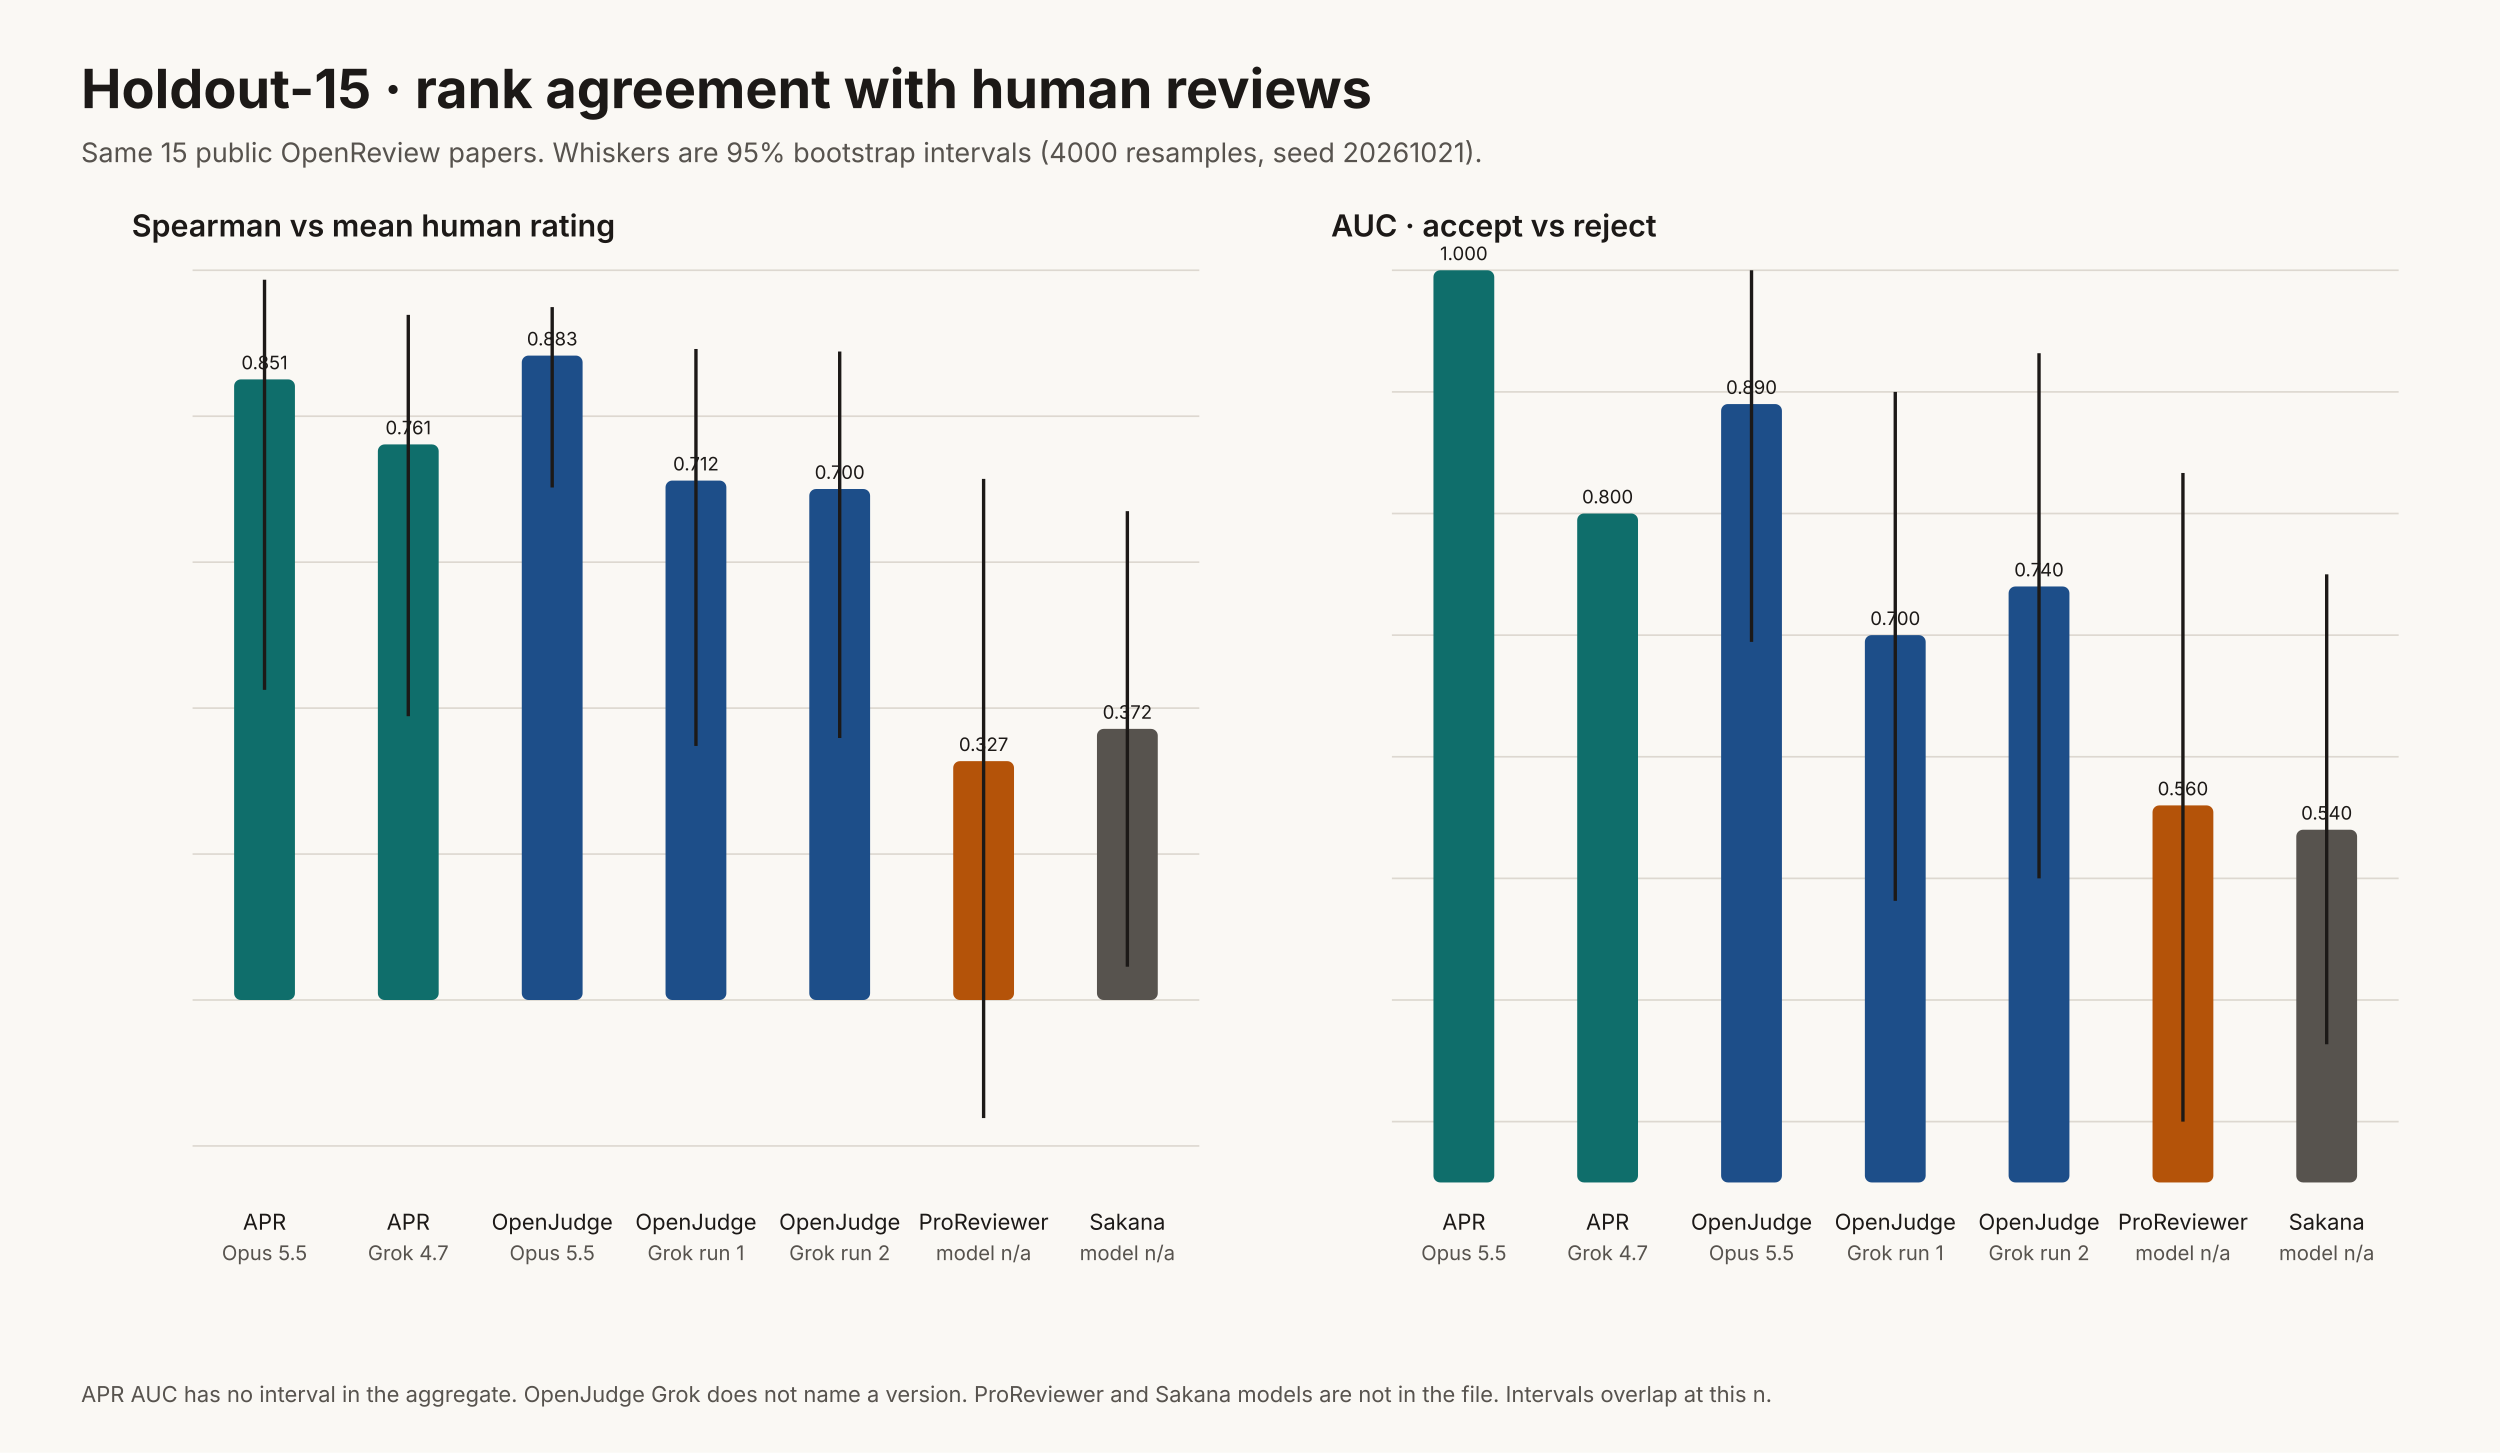
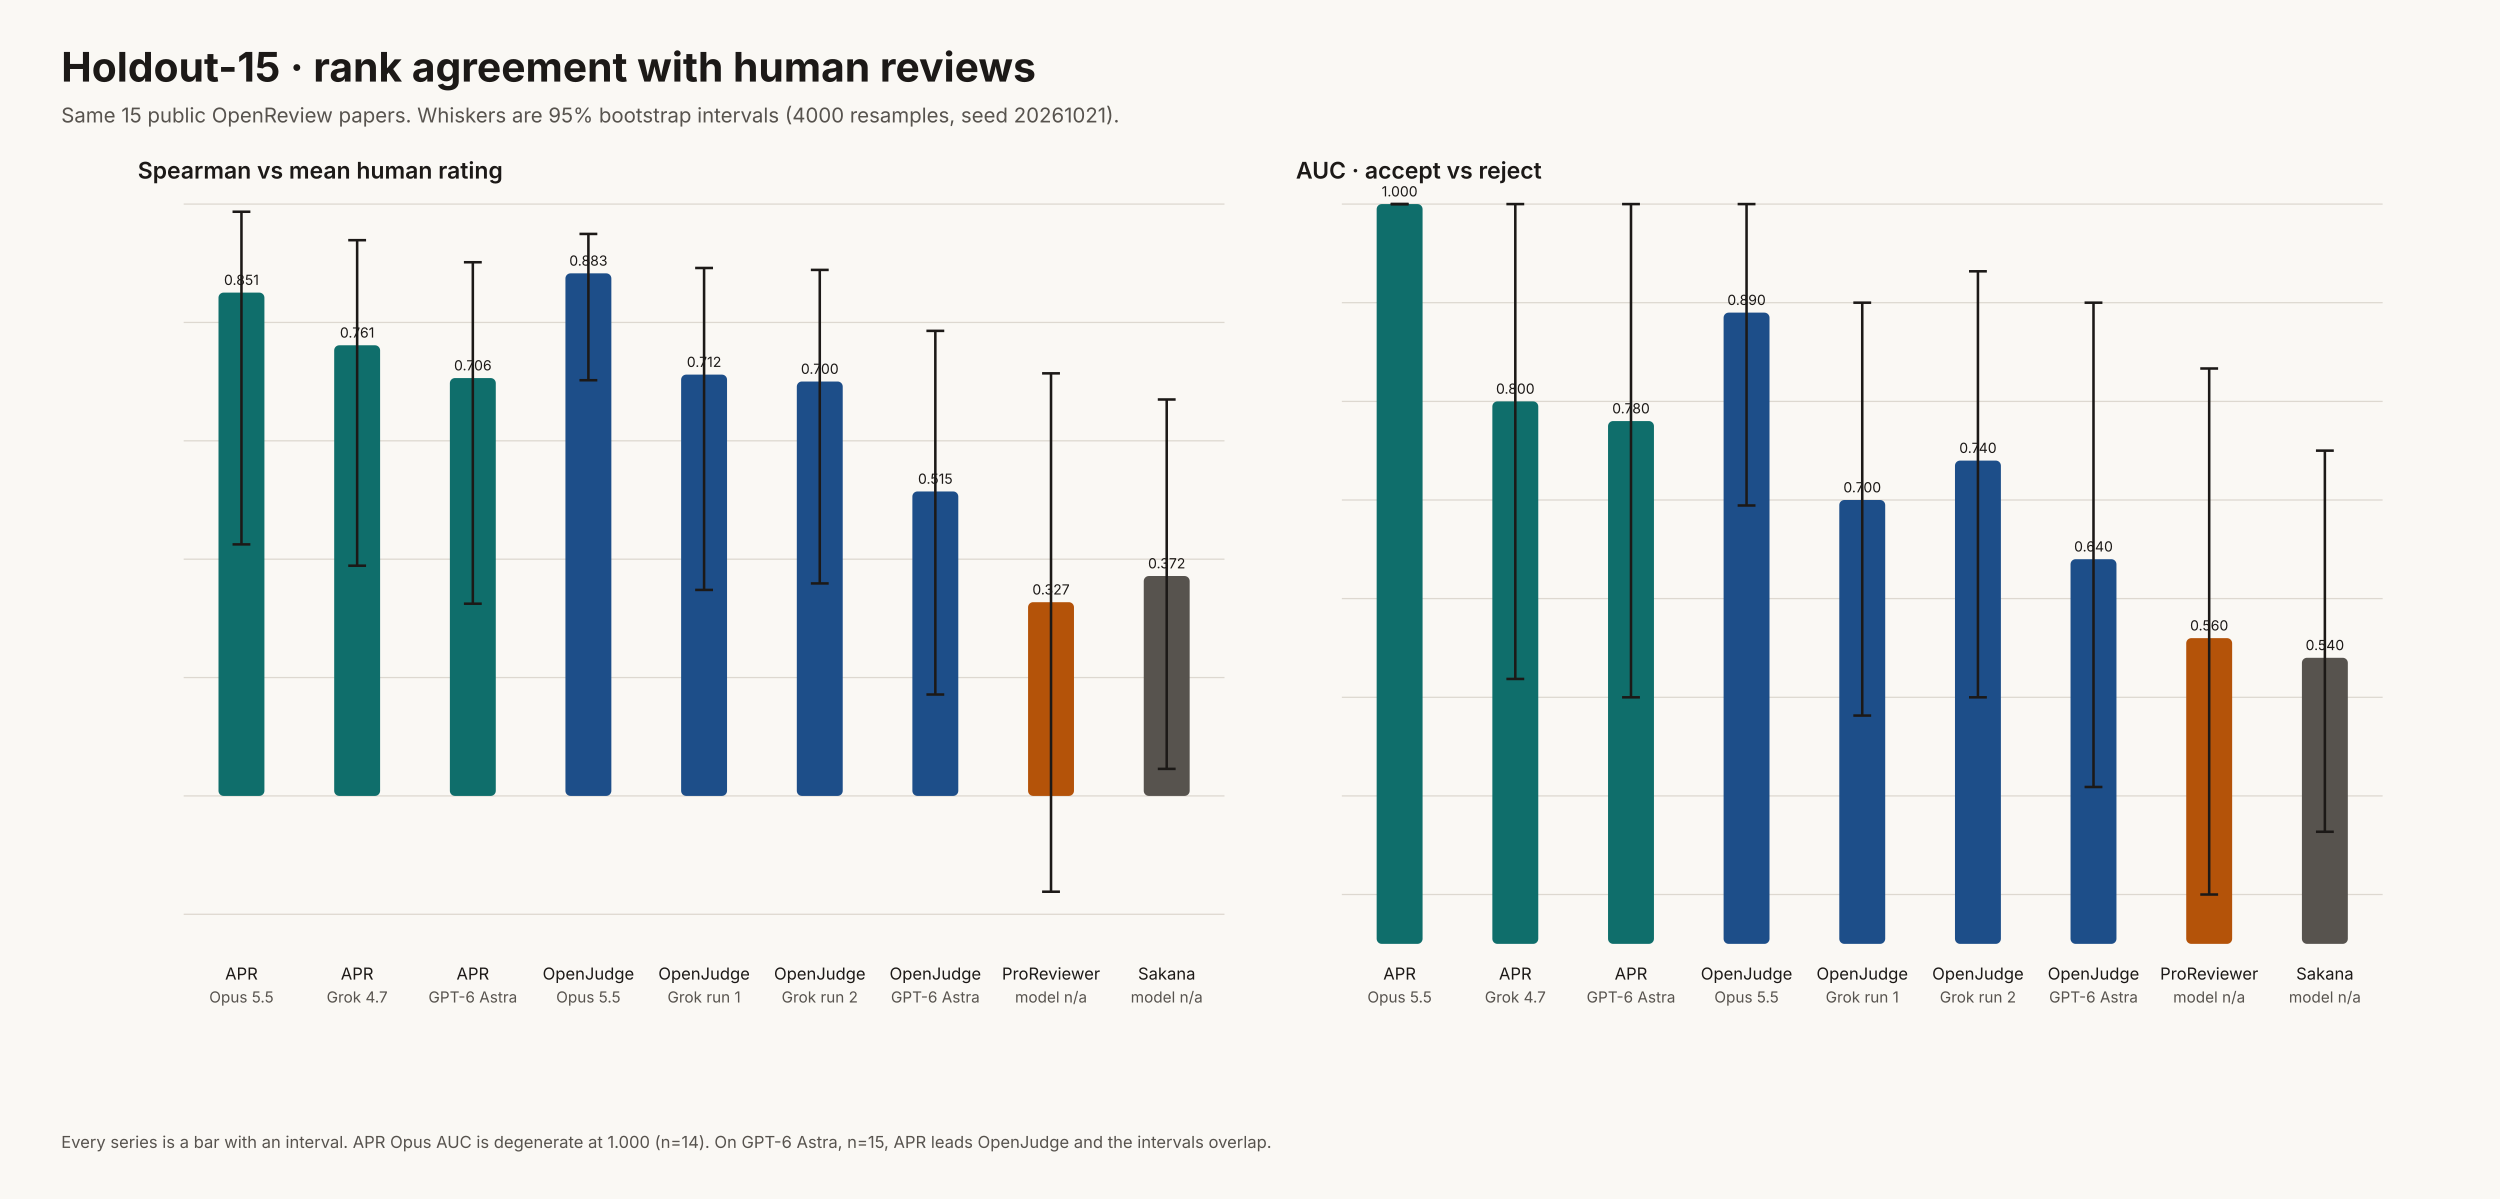
- <svg xmlns="http://www.w3.org/2000/svg" width="1480" height="860" viewBox="0 0 1480 860">
+ <svg xmlns="http://www.w3.org/2000/svg" width="1960" height="940" viewBox="0 0 1960 940">
  <rect width="100%" height="100%" fill="#faf8f4" />
  <text x="48" y="64" font-family="Inter, Helvetica, sans-serif" font-size="32" font-weight="700" fill="#1c1917">Holdout-15 · rank agreement with human reviews</text>
  <text x="48" y="96" font-family="Inter, Helvetica, sans-serif" font-size="16" fill="#57534e">Same 15 public OpenReview papers. Whiskers are 95% bootstrap intervals (4000 resamples, seed 20261021).</text>
-   <text x="78" y="140" font-family="Inter, Helvetica, sans-serif" font-size="18" font-weight="600" fill="#1c1917">Spearman vs mean human rating</text>
-   <line x1="114" y1="678.4" x2="710" y2="678.4" stroke="#ddd8d0" />
-   <line x1="114" y1="592.0" x2="710" y2="592.0" stroke="#ddd8d0" />
-   <line x1="114" y1="505.6" x2="710" y2="505.6" stroke="#ddd8d0" />
-   <line x1="114" y1="419.2" x2="710" y2="419.2" stroke="#ddd8d0" />
-   <line x1="114" y1="332.8" x2="710" y2="332.8" stroke="#ddd8d0" />
-   <line x1="114" y1="246.4" x2="710" y2="246.4" stroke="#ddd8d0" />
-   <line x1="114" y1="160.0" x2="710" y2="160.0" stroke="#ddd8d0" />
-   <rect x="138.6" y="224.6" width="36" height="367.4" rx="4" fill="#0f6e6b" />
-   <line x1="156.6" y1="408.4" x2="156.6" y2="165.6" stroke="#1c1917" stroke-width="2" />
-   <text x="156.6" y="218.6" text-anchor="middle" font-family="Inter, Helvetica, sans-serif" font-size="11" fill="#1c1917">0.851</text>
-   <text x="156.6" y="728" text-anchor="middle" font-family="Inter, Helvetica, sans-serif" font-size="13" fill="#1c1917">APR</text>
-   <text x="156.6" y="746" text-anchor="middle" font-family="Inter, Helvetica, sans-serif" font-size="12" fill="#57534e">Opus 5.5</text>
-   <rect x="223.7" y="263.1" width="36" height="328.9" rx="4" fill="#0f6e6b" />
-   <line x1="241.7" y1="424.0" x2="241.7" y2="186.4" stroke="#1c1917" stroke-width="2" />
-   <text x="241.7" y="257.1" text-anchor="middle" font-family="Inter, Helvetica, sans-serif" font-size="11" fill="#1c1917">0.761</text>
-   <text x="241.7" y="728" text-anchor="middle" font-family="Inter, Helvetica, sans-serif" font-size="13" fill="#1c1917">APR</text>
-   <text x="241.7" y="746" text-anchor="middle" font-family="Inter, Helvetica, sans-serif" font-size="12" fill="#57534e">Grok 4.7</text>
-   <rect x="308.9" y="210.5" width="36" height="381.5" rx="4" fill="#1d4e89" />
-   <line x1="326.9" y1="288.6" x2="326.9" y2="181.8" stroke="#1c1917" stroke-width="2" />
-   <text x="326.9" y="204.5" text-anchor="middle" font-family="Inter, Helvetica, sans-serif" font-size="11" fill="#1c1917">0.883</text>
-   <text x="326.9" y="728" text-anchor="middle" font-family="Inter, Helvetica, sans-serif" font-size="13" fill="#1c1917">OpenJudge</text>
-   <text x="326.9" y="746" text-anchor="middle" font-family="Inter, Helvetica, sans-serif" font-size="12" fill="#57534e">Opus 5.5</text>
-   <rect x="394.0" y="284.5" width="36" height="307.5" rx="4" fill="#1d4e89" />
-   <line x1="412.0" y1="441.6" x2="412.0" y2="206.6" stroke="#1c1917" stroke-width="2" />
-   <text x="412.0" y="278.5" text-anchor="middle" font-family="Inter, Helvetica, sans-serif" font-size="11" fill="#1c1917">0.712</text>
-   <text x="412.0" y="728" text-anchor="middle" font-family="Inter, Helvetica, sans-serif" font-size="13" fill="#1c1917">OpenJudge</text>
-   <text x="412.0" y="746" text-anchor="middle" font-family="Inter, Helvetica, sans-serif" font-size="12" fill="#57534e">Grok run 1</text>
-   <rect x="479.1" y="289.5" width="36" height="302.5" rx="4" fill="#1d4e89" />
-   <line x1="497.1" y1="436.9" x2="497.1" y2="208.1" stroke="#1c1917" stroke-width="2" />
-   <text x="497.1" y="283.5" text-anchor="middle" font-family="Inter, Helvetica, sans-serif" font-size="11" fill="#1c1917">0.700</text>
-   <text x="497.1" y="728" text-anchor="middle" font-family="Inter, Helvetica, sans-serif" font-size="13" fill="#1c1917">OpenJudge</text>
-   <text x="497.1" y="746" text-anchor="middle" font-family="Inter, Helvetica, sans-serif" font-size="12" fill="#57534e">Grok run 2</text>
-   <rect x="564.3" y="450.6" width="36" height="141.4" rx="4" fill="#b45309" />
-   <line x1="582.3" y1="661.9" x2="582.3" y2="283.5" stroke="#1c1917" stroke-width="2" />
-   <text x="582.3" y="444.6" text-anchor="middle" font-family="Inter, Helvetica, sans-serif" font-size="11" fill="#1c1917">0.327</text>
-   <text x="582.3" y="728" text-anchor="middle" font-family="Inter, Helvetica, sans-serif" font-size="13" fill="#1c1917">ProReviewer</text>
-   <text x="582.3" y="746" text-anchor="middle" font-family="Inter, Helvetica, sans-serif" font-size="12" fill="#57534e">model n/a</text>
-   <rect x="649.4" y="431.5" width="36" height="160.5" rx="4" fill="#57534e" />
-   <line x1="667.4" y1="572.3" x2="667.4" y2="302.6" stroke="#1c1917" stroke-width="2" />
-   <text x="667.4" y="425.5" text-anchor="middle" font-family="Inter, Helvetica, sans-serif" font-size="11" fill="#1c1917">0.372</text>
-   <text x="667.4" y="728" text-anchor="middle" font-family="Inter, Helvetica, sans-serif" font-size="13" fill="#1c1917">Sakana</text>
-   <text x="667.4" y="746" text-anchor="middle" font-family="Inter, Helvetica, sans-serif" font-size="12" fill="#57534e">model n/a</text>
-   <text x="788" y="140" font-family="Inter, Helvetica, sans-serif" font-size="18" font-weight="600" fill="#1c1917">AUC · accept vs reject</text>
-   <line x1="824" y1="664.0" x2="1420" y2="664.0" stroke="#ddd8d0" />
-   <line x1="824" y1="592.0" x2="1420" y2="592.0" stroke="#ddd8d0" />
-   <line x1="824" y1="520.0" x2="1420" y2="520.0" stroke="#ddd8d0" />
-   <line x1="824" y1="448.0" x2="1420" y2="448.0" stroke="#ddd8d0" />
-   <line x1="824" y1="376.0" x2="1420" y2="376.0" stroke="#ddd8d0" />
-   <line x1="824" y1="304.0" x2="1420" y2="304.0" stroke="#ddd8d0" />
-   <line x1="824" y1="232.0" x2="1420" y2="232.0" stroke="#ddd8d0" />
-   <line x1="824" y1="160.0" x2="1420" y2="160.0" stroke="#ddd8d0" />
-   <rect x="848.6" y="160.0" width="36" height="540.0" rx="4" fill="#0f6e6b" />
-   <text x="866.6" y="154.0" text-anchor="middle" font-family="Inter, Helvetica, sans-serif" font-size="11" fill="#1c1917">1.000</text>
-   <text x="866.6" y="728" text-anchor="middle" font-family="Inter, Helvetica, sans-serif" font-size="13" fill="#1c1917">APR</text>
-   <text x="866.6" y="746" text-anchor="middle" font-family="Inter, Helvetica, sans-serif" font-size="12" fill="#57534e">Opus 5.5</text>
-   <rect x="933.7" y="304.0" width="36" height="396.0" rx="4" fill="#0f6e6b" />
-   <text x="951.7" y="298.0" text-anchor="middle" font-family="Inter, Helvetica, sans-serif" font-size="11" fill="#1c1917">0.800</text>
-   <text x="951.7" y="728" text-anchor="middle" font-family="Inter, Helvetica, sans-serif" font-size="13" fill="#1c1917">APR</text>
-   <text x="951.7" y="746" text-anchor="middle" font-family="Inter, Helvetica, sans-serif" font-size="12" fill="#57534e">Grok 4.7</text>
-   <rect x="1018.9" y="239.2" width="36" height="460.8" rx="4" fill="#1d4e89" />
-   <line x1="1036.9" y1="380.0" x2="1036.9" y2="160.0" stroke="#1c1917" stroke-width="2" />
-   <text x="1036.9" y="233.2" text-anchor="middle" font-family="Inter, Helvetica, sans-serif" font-size="11" fill="#1c1917">0.890</text>
-   <text x="1036.9" y="728" text-anchor="middle" font-family="Inter, Helvetica, sans-serif" font-size="13" fill="#1c1917">OpenJudge</text>
-   <text x="1036.9" y="746" text-anchor="middle" font-family="Inter, Helvetica, sans-serif" font-size="12" fill="#57534e">Opus 5.5</text>
-   <rect x="1104.0" y="376.0" width="36" height="324.0" rx="4" fill="#1d4e89" />
-   <line x1="1122.0" y1="533.3" x2="1122.0" y2="232.0" stroke="#1c1917" stroke-width="2" />
-   <text x="1122.0" y="370.0" text-anchor="middle" font-family="Inter, Helvetica, sans-serif" font-size="11" fill="#1c1917">0.700</text>
-   <text x="1122.0" y="728" text-anchor="middle" font-family="Inter, Helvetica, sans-serif" font-size="13" fill="#1c1917">OpenJudge</text>
-   <text x="1122.0" y="746" text-anchor="middle" font-family="Inter, Helvetica, sans-serif" font-size="12" fill="#57534e">Grok run 1</text>
-   <rect x="1189.1" y="347.2" width="36" height="352.8" rx="4" fill="#1d4e89" />
-   <line x1="1207.1" y1="520.0" x2="1207.1" y2="209.1" stroke="#1c1917" stroke-width="2" />
-   <text x="1207.1" y="341.2" text-anchor="middle" font-family="Inter, Helvetica, sans-serif" font-size="11" fill="#1c1917">0.740</text>
-   <text x="1207.1" y="728" text-anchor="middle" font-family="Inter, Helvetica, sans-serif" font-size="13" fill="#1c1917">OpenJudge</text>
-   <text x="1207.1" y="746" text-anchor="middle" font-family="Inter, Helvetica, sans-serif" font-size="12" fill="#57534e">Grok run 2</text>
-   <rect x="1274.3" y="476.8" width="36" height="223.2" rx="4" fill="#b45309" />
-   <line x1="1292.3" y1="664.0" x2="1292.3" y2="280.0" stroke="#1c1917" stroke-width="2" />
-   <text x="1292.3" y="470.8" text-anchor="middle" font-family="Inter, Helvetica, sans-serif" font-size="11" fill="#1c1917">0.560</text>
-   <text x="1292.3" y="728" text-anchor="middle" font-family="Inter, Helvetica, sans-serif" font-size="13" fill="#1c1917">ProReviewer</text>
-   <text x="1292.3" y="746" text-anchor="middle" font-family="Inter, Helvetica, sans-serif" font-size="12" fill="#57534e">model n/a</text>
-   <rect x="1359.4" y="491.2" width="36" height="208.8" rx="4" fill="#57534e" />
-   <line x1="1377.4" y1="618.2" x2="1377.4" y2="340.0" stroke="#1c1917" stroke-width="2" />
-   <text x="1377.4" y="485.2" text-anchor="middle" font-family="Inter, Helvetica, sans-serif" font-size="11" fill="#1c1917">0.540</text>
-   <text x="1377.4" y="728" text-anchor="middle" font-family="Inter, Helvetica, sans-serif" font-size="13" fill="#1c1917">Sakana</text>
-   <text x="1377.4" y="746" text-anchor="middle" font-family="Inter, Helvetica, sans-serif" font-size="12" fill="#57534e">model n/a</text>
-   <text x="48" y="830" font-family="Inter, Helvetica, sans-serif" font-size="13" fill="#57534e">APR AUC has no interval in the aggregate. OpenJudge Grok does not name a version. ProReviewer and Sakana models are not in the file. Intervals overlap at this n.</text>
+   <text x="108" y="140" font-family="Inter, Helvetica, sans-serif" font-size="18" font-weight="600" fill="#1c1917">Spearman vs mean human rating</text>
+   <line x1="144" y1="716.8" x2="960" y2="716.8" stroke="#ddd8d0" />
+   <line x1="144" y1="624.0" x2="960" y2="624.0" stroke="#ddd8d0" />
+   <line x1="144" y1="531.2" x2="960" y2="531.2" stroke="#ddd8d0" />
+   <line x1="144" y1="438.4" x2="960" y2="438.4" stroke="#ddd8d0" />
+   <line x1="144" y1="345.6" x2="960" y2="345.6" stroke="#ddd8d0" />
+   <line x1="144" y1="252.8" x2="960" y2="252.8" stroke="#ddd8d0" />
+   <line x1="144" y1="160.0" x2="960" y2="160.0" stroke="#ddd8d0" />
+   <rect x="171.3" y="229.4" width="36" height="394.6" rx="4" fill="#0f6e6b" />
+   <line x1="189.3" y1="426.8" x2="189.3" y2="166.0" stroke="#1c1917" stroke-width="2" />
+   <line x1="182.3" y1="426.8" x2="196.3" y2="426.8" stroke="#1c1917" stroke-width="2" />
+   <line x1="182.3" y1="166.0" x2="196.3" y2="166.0" stroke="#1c1917" stroke-width="2" />
+   <text x="189.3" y="223.4" text-anchor="middle" font-family="Inter, Helvetica, sans-serif" font-size="11" fill="#1c1917">0.851</text>
+   <text x="189.3" y="768" text-anchor="middle" font-family="Inter, Helvetica, sans-serif" font-size="13" fill="#1c1917">APR</text>
+   <text x="189.3" y="786" text-anchor="middle" font-family="Inter, Helvetica, sans-serif" font-size="12" fill="#57534e">Opus 5.5</text>
+   <rect x="262.0" y="270.7" width="36" height="353.3" rx="4" fill="#0f6e6b" />
+   <line x1="280.0" y1="443.5" x2="280.0" y2="188.3" stroke="#1c1917" stroke-width="2" />
+   <line x1="273.0" y1="443.5" x2="287.0" y2="443.5" stroke="#1c1917" stroke-width="2" />
+   <line x1="273.0" y1="188.3" x2="287.0" y2="188.3" stroke="#1c1917" stroke-width="2" />
+   <text x="280.0" y="264.7" text-anchor="middle" font-family="Inter, Helvetica, sans-serif" font-size="11" fill="#1c1917">0.761</text>
+   <text x="280.0" y="768" text-anchor="middle" font-family="Inter, Helvetica, sans-serif" font-size="13" fill="#1c1917">APR</text>
+   <text x="280.0" y="786" text-anchor="middle" font-family="Inter, Helvetica, sans-serif" font-size="12" fill="#57534e">Grok 4.7</text>
+   <rect x="352.7" y="296.4" width="36" height="327.6" rx="4" fill="#0f6e6b" />
+   <line x1="370.7" y1="473.3" x2="370.7" y2="205.6" stroke="#1c1917" stroke-width="2" />
+   <line x1="363.7" y1="473.3" x2="377.7" y2="473.3" stroke="#1c1917" stroke-width="2" />
+   <line x1="363.7" y1="205.6" x2="377.7" y2="205.6" stroke="#1c1917" stroke-width="2" />
+   <text x="370.7" y="290.4" text-anchor="middle" font-family="Inter, Helvetica, sans-serif" font-size="11" fill="#1c1917">0.706</text>
+   <text x="370.7" y="768" text-anchor="middle" font-family="Inter, Helvetica, sans-serif" font-size="13" fill="#1c1917">APR</text>
+   <text x="370.7" y="786" text-anchor="middle" font-family="Inter, Helvetica, sans-serif" font-size="12" fill="#57534e">GPT-6 Astra</text>
+   <rect x="443.3" y="214.3" width="36" height="409.7" rx="4" fill="#1d4e89" />
+   <line x1="461.3" y1="298.1" x2="461.3" y2="183.4" stroke="#1c1917" stroke-width="2" />
+   <line x1="454.3" y1="298.1" x2="468.3" y2="298.1" stroke="#1c1917" stroke-width="2" />
+   <line x1="454.3" y1="183.4" x2="468.3" y2="183.4" stroke="#1c1917" stroke-width="2" />
+   <text x="461.3" y="208.3" text-anchor="middle" font-family="Inter, Helvetica, sans-serif" font-size="11" fill="#1c1917">0.883</text>
+   <text x="461.3" y="768" text-anchor="middle" font-family="Inter, Helvetica, sans-serif" font-size="13" fill="#1c1917">OpenJudge</text>
+   <text x="461.3" y="786" text-anchor="middle" font-family="Inter, Helvetica, sans-serif" font-size="12" fill="#57534e">Opus 5.5</text>
+   <rect x="534.0" y="293.7" width="36" height="330.3" rx="4" fill="#1d4e89" />
+   <line x1="552.0" y1="462.5" x2="552.0" y2="210.1" stroke="#1c1917" stroke-width="2" />
+   <line x1="545.0" y1="462.5" x2="559.0" y2="462.5" stroke="#1c1917" stroke-width="2" />
+   <line x1="545.0" y1="210.1" x2="559.0" y2="210.1" stroke="#1c1917" stroke-width="2" />
+   <text x="552.0" y="287.7" text-anchor="middle" font-family="Inter, Helvetica, sans-serif" font-size="11" fill="#1c1917">0.712</text>
+   <text x="552.0" y="768" text-anchor="middle" font-family="Inter, Helvetica, sans-serif" font-size="13" fill="#1c1917">OpenJudge</text>
+   <text x="552.0" y="786" text-anchor="middle" font-family="Inter, Helvetica, sans-serif" font-size="12" fill="#57534e">Grok run 1</text>
+   <rect x="624.7" y="299.1" width="36" height="324.9" rx="4" fill="#1d4e89" />
+   <line x1="642.7" y1="457.4" x2="642.7" y2="211.6" stroke="#1c1917" stroke-width="2" />
+   <line x1="635.7" y1="457.4" x2="649.7" y2="457.4" stroke="#1c1917" stroke-width="2" />
+   <line x1="635.7" y1="211.6" x2="649.7" y2="211.6" stroke="#1c1917" stroke-width="2" />
+   <text x="642.7" y="293.1" text-anchor="middle" font-family="Inter, Helvetica, sans-serif" font-size="11" fill="#1c1917">0.700</text>
+   <text x="642.7" y="768" text-anchor="middle" font-family="Inter, Helvetica, sans-serif" font-size="13" fill="#1c1917">OpenJudge</text>
+   <text x="642.7" y="786" text-anchor="middle" font-family="Inter, Helvetica, sans-serif" font-size="12" fill="#57534e">Grok run 2</text>
+   <rect x="715.3" y="385.3" width="36" height="238.7" rx="4" fill="#1d4e89" />
+   <line x1="733.3" y1="544.5" x2="733.3" y2="259.4" stroke="#1c1917" stroke-width="2" />
+   <line x1="726.3" y1="544.5" x2="740.3" y2="544.5" stroke="#1c1917" stroke-width="2" />
+   <line x1="726.3" y1="259.4" x2="740.3" y2="259.4" stroke="#1c1917" stroke-width="2" />
+   <text x="733.3" y="379.3" text-anchor="middle" font-family="Inter, Helvetica, sans-serif" font-size="11" fill="#1c1917">0.515</text>
+   <text x="733.3" y="768" text-anchor="middle" font-family="Inter, Helvetica, sans-serif" font-size="13" fill="#1c1917">OpenJudge</text>
+   <text x="733.3" y="786" text-anchor="middle" font-family="Inter, Helvetica, sans-serif" font-size="12" fill="#57534e">GPT-6 Astra</text>
+   <rect x="806.0" y="472.1" width="36" height="151.9" rx="4" fill="#b45309" />
+   <line x1="824.0" y1="699.1" x2="824.0" y2="292.7" stroke="#1c1917" stroke-width="2" />
+   <line x1="817.0" y1="699.1" x2="831.0" y2="699.1" stroke="#1c1917" stroke-width="2" />
+   <line x1="817.0" y1="292.7" x2="831.0" y2="292.7" stroke="#1c1917" stroke-width="2" />
+   <text x="824.0" y="466.1" text-anchor="middle" font-family="Inter, Helvetica, sans-serif" font-size="11" fill="#1c1917">0.327</text>
+   <text x="824.0" y="768" text-anchor="middle" font-family="Inter, Helvetica, sans-serif" font-size="13" fill="#1c1917">ProReviewer</text>
+   <text x="824.0" y="786" text-anchor="middle" font-family="Inter, Helvetica, sans-serif" font-size="12" fill="#57534e">model n/a</text>
+   <rect x="896.7" y="451.6" width="36" height="172.4" rx="4" fill="#57534e" />
+   <line x1="914.7" y1="602.8" x2="914.7" y2="313.2" stroke="#1c1917" stroke-width="2" />
+   <line x1="907.7" y1="602.8" x2="921.7" y2="602.8" stroke="#1c1917" stroke-width="2" />
+   <line x1="907.7" y1="313.2" x2="921.7" y2="313.2" stroke="#1c1917" stroke-width="2" />
+   <text x="914.7" y="445.6" text-anchor="middle" font-family="Inter, Helvetica, sans-serif" font-size="11" fill="#1c1917">0.372</text>
+   <text x="914.7" y="768" text-anchor="middle" font-family="Inter, Helvetica, sans-serif" font-size="13" fill="#1c1917">Sakana</text>
+   <text x="914.7" y="786" text-anchor="middle" font-family="Inter, Helvetica, sans-serif" font-size="12" fill="#57534e">model n/a</text>
+   <text x="1016" y="140" font-family="Inter, Helvetica, sans-serif" font-size="18" font-weight="600" fill="#1c1917">AUC · accept vs reject</text>
+   <line x1="1052" y1="701.3" x2="1868" y2="701.3" stroke="#ddd8d0" />
+   <line x1="1052" y1="624.0" x2="1868" y2="624.0" stroke="#ddd8d0" />
+   <line x1="1052" y1="546.7" x2="1868" y2="546.7" stroke="#ddd8d0" />
+   <line x1="1052" y1="469.3" x2="1868" y2="469.3" stroke="#ddd8d0" />
+   <line x1="1052" y1="392.0" x2="1868" y2="392.0" stroke="#ddd8d0" />
+   <line x1="1052" y1="314.7" x2="1868" y2="314.7" stroke="#ddd8d0" />
+   <line x1="1052" y1="237.3" x2="1868" y2="237.3" stroke="#ddd8d0" />
+   <line x1="1052" y1="160.0" x2="1868" y2="160.0" stroke="#ddd8d0" />
+   <rect x="1079.3" y="160.0" width="36" height="580.0" rx="4" fill="#0f6e6b" />
+   <line x1="1097.3" y1="160.0" x2="1097.3" y2="160.0" stroke="#1c1917" stroke-width="2" />
+   <line x1="1090.3" y1="160.0" x2="1104.3" y2="160.0" stroke="#1c1917" stroke-width="2" />
+   <line x1="1090.3" y1="160.0" x2="1104.3" y2="160.0" stroke="#1c1917" stroke-width="2" />
+   <text x="1097.3" y="154.0" text-anchor="middle" font-family="Inter, Helvetica, sans-serif" font-size="11" fill="#1c1917">1.000</text>
+   <text x="1097.3" y="768" text-anchor="middle" font-family="Inter, Helvetica, sans-serif" font-size="13" fill="#1c1917">APR</text>
+   <text x="1097.3" y="786" text-anchor="middle" font-family="Inter, Helvetica, sans-serif" font-size="12" fill="#57534e">Opus 5.5</text>
+   <rect x="1170.0" y="314.7" width="36" height="425.3" rx="4" fill="#0f6e6b" />
+   <line x1="1188.0" y1="532.3" x2="1188.0" y2="160.0" stroke="#1c1917" stroke-width="2" />
+   <line x1="1181.0" y1="532.3" x2="1195.0" y2="532.3" stroke="#1c1917" stroke-width="2" />
+   <line x1="1181.0" y1="160.0" x2="1195.0" y2="160.0" stroke="#1c1917" stroke-width="2" />
+   <text x="1188.0" y="308.7" text-anchor="middle" font-family="Inter, Helvetica, sans-serif" font-size="11" fill="#1c1917">0.800</text>
+   <text x="1188.0" y="768" text-anchor="middle" font-family="Inter, Helvetica, sans-serif" font-size="13" fill="#1c1917">APR</text>
+   <text x="1188.0" y="786" text-anchor="middle" font-family="Inter, Helvetica, sans-serif" font-size="12" fill="#57534e">Grok 4.7</text>
+   <rect x="1260.7" y="330.1" width="36" height="409.9" rx="4" fill="#0f6e6b" />
+   <line x1="1278.7" y1="546.7" x2="1278.7" y2="160.0" stroke="#1c1917" stroke-width="2" />
+   <line x1="1271.7" y1="546.7" x2="1285.7" y2="546.7" stroke="#1c1917" stroke-width="2" />
+   <line x1="1271.7" y1="160.0" x2="1285.7" y2="160.0" stroke="#1c1917" stroke-width="2" />
+   <text x="1278.7" y="324.1" text-anchor="middle" font-family="Inter, Helvetica, sans-serif" font-size="11" fill="#1c1917">0.780</text>
+   <text x="1278.7" y="768" text-anchor="middle" font-family="Inter, Helvetica, sans-serif" font-size="13" fill="#1c1917">APR</text>
+   <text x="1278.7" y="786" text-anchor="middle" font-family="Inter, Helvetica, sans-serif" font-size="12" fill="#57534e">GPT-6 Astra</text>
+   <rect x="1351.3" y="245.1" width="36" height="494.9" rx="4" fill="#1d4e89" />
+   <line x1="1369.3" y1="396.3" x2="1369.3" y2="160.0" stroke="#1c1917" stroke-width="2" />
+   <line x1="1362.3" y1="396.3" x2="1376.3" y2="396.3" stroke="#1c1917" stroke-width="2" />
+   <line x1="1362.3" y1="160.0" x2="1376.3" y2="160.0" stroke="#1c1917" stroke-width="2" />
+   <text x="1369.3" y="239.1" text-anchor="middle" font-family="Inter, Helvetica, sans-serif" font-size="11" fill="#1c1917">0.890</text>
+   <text x="1369.3" y="768" text-anchor="middle" font-family="Inter, Helvetica, sans-serif" font-size="13" fill="#1c1917">OpenJudge</text>
+   <text x="1369.3" y="786" text-anchor="middle" font-family="Inter, Helvetica, sans-serif" font-size="12" fill="#57534e">Opus 5.5</text>
+   <rect x="1442.0" y="392.0" width="36" height="348.0" rx="4" fill="#1d4e89" />
+   <line x1="1460.0" y1="561.0" x2="1460.0" y2="237.3" stroke="#1c1917" stroke-width="2" />
+   <line x1="1453.0" y1="561.0" x2="1467.0" y2="561.0" stroke="#1c1917" stroke-width="2" />
+   <line x1="1453.0" y1="237.3" x2="1467.0" y2="237.3" stroke="#1c1917" stroke-width="2" />
+   <text x="1460.0" y="386.0" text-anchor="middle" font-family="Inter, Helvetica, sans-serif" font-size="11" fill="#1c1917">0.700</text>
+   <text x="1460.0" y="768" text-anchor="middle" font-family="Inter, Helvetica, sans-serif" font-size="13" fill="#1c1917">OpenJudge</text>
+   <text x="1460.0" y="786" text-anchor="middle" font-family="Inter, Helvetica, sans-serif" font-size="12" fill="#57534e">Grok run 1</text>
+   <rect x="1532.7" y="361.1" width="36" height="378.9" rx="4" fill="#1d4e89" />
+   <line x1="1550.7" y1="546.7" x2="1550.7" y2="212.7" stroke="#1c1917" stroke-width="2" />
+   <line x1="1543.7" y1="546.7" x2="1557.7" y2="546.7" stroke="#1c1917" stroke-width="2" />
+   <line x1="1543.7" y1="212.7" x2="1557.7" y2="212.7" stroke="#1c1917" stroke-width="2" />
+   <text x="1550.7" y="355.1" text-anchor="middle" font-family="Inter, Helvetica, sans-serif" font-size="11" fill="#1c1917">0.740</text>
+   <text x="1550.7" y="768" text-anchor="middle" font-family="Inter, Helvetica, sans-serif" font-size="13" fill="#1c1917">OpenJudge</text>
+   <text x="1550.7" y="786" text-anchor="middle" font-family="Inter, Helvetica, sans-serif" font-size="12" fill="#57534e">Grok run 2</text>
+   <rect x="1623.3" y="438.4" width="36" height="301.6" rx="4" fill="#1d4e89" />
+   <line x1="1641.3" y1="617.0" x2="1641.3" y2="237.3" stroke="#1c1917" stroke-width="2" />
+   <line x1="1634.3" y1="617.0" x2="1648.3" y2="617.0" stroke="#1c1917" stroke-width="2" />
+   <line x1="1634.3" y1="237.3" x2="1648.3" y2="237.3" stroke="#1c1917" stroke-width="2" />
+   <text x="1641.3" y="432.4" text-anchor="middle" font-family="Inter, Helvetica, sans-serif" font-size="11" fill="#1c1917">0.640</text>
+   <text x="1641.3" y="768" text-anchor="middle" font-family="Inter, Helvetica, sans-serif" font-size="13" fill="#1c1917">OpenJudge</text>
+   <text x="1641.3" y="786" text-anchor="middle" font-family="Inter, Helvetica, sans-serif" font-size="12" fill="#57534e">GPT-6 Astra</text>
+   <rect x="1714.0" y="500.3" width="36" height="239.7" rx="4" fill="#b45309" />
+   <line x1="1732.0" y1="701.3" x2="1732.0" y2="288.9" stroke="#1c1917" stroke-width="2" />
+   <line x1="1725.0" y1="701.3" x2="1739.0" y2="701.3" stroke="#1c1917" stroke-width="2" />
+   <line x1="1725.0" y1="288.9" x2="1739.0" y2="288.9" stroke="#1c1917" stroke-width="2" />
+   <text x="1732.0" y="494.3" text-anchor="middle" font-family="Inter, Helvetica, sans-serif" font-size="11" fill="#1c1917">0.560</text>
+   <text x="1732.0" y="768" text-anchor="middle" font-family="Inter, Helvetica, sans-serif" font-size="13" fill="#1c1917">ProReviewer</text>
+   <text x="1732.0" y="786" text-anchor="middle" font-family="Inter, Helvetica, sans-serif" font-size="12" fill="#57534e">model n/a</text>
+   <rect x="1804.7" y="515.7" width="36" height="224.3" rx="4" fill="#57534e" />
+   <line x1="1822.7" y1="652.1" x2="1822.7" y2="353.3" stroke="#1c1917" stroke-width="2" />
+   <line x1="1815.7" y1="652.1" x2="1829.7" y2="652.1" stroke="#1c1917" stroke-width="2" />
+   <line x1="1815.7" y1="353.3" x2="1829.7" y2="353.3" stroke="#1c1917" stroke-width="2" />
+   <text x="1822.7" y="509.7" text-anchor="middle" font-family="Inter, Helvetica, sans-serif" font-size="11" fill="#1c1917">0.540</text>
+   <text x="1822.7" y="768" text-anchor="middle" font-family="Inter, Helvetica, sans-serif" font-size="13" fill="#1c1917">Sakana</text>
+   <text x="1822.7" y="786" text-anchor="middle" font-family="Inter, Helvetica, sans-serif" font-size="12" fill="#57534e">model n/a</text>
+   <text x="48" y="900" font-family="Inter, Helvetica, sans-serif" font-size="13" fill="#57534e">Every series is a bar with an interval. APR Opus AUC is degenerate at 1.000 (n=14). On GPT-6 Astra, n=15, APR leads OpenJudge and the intervals overlap.</text>
</svg>
